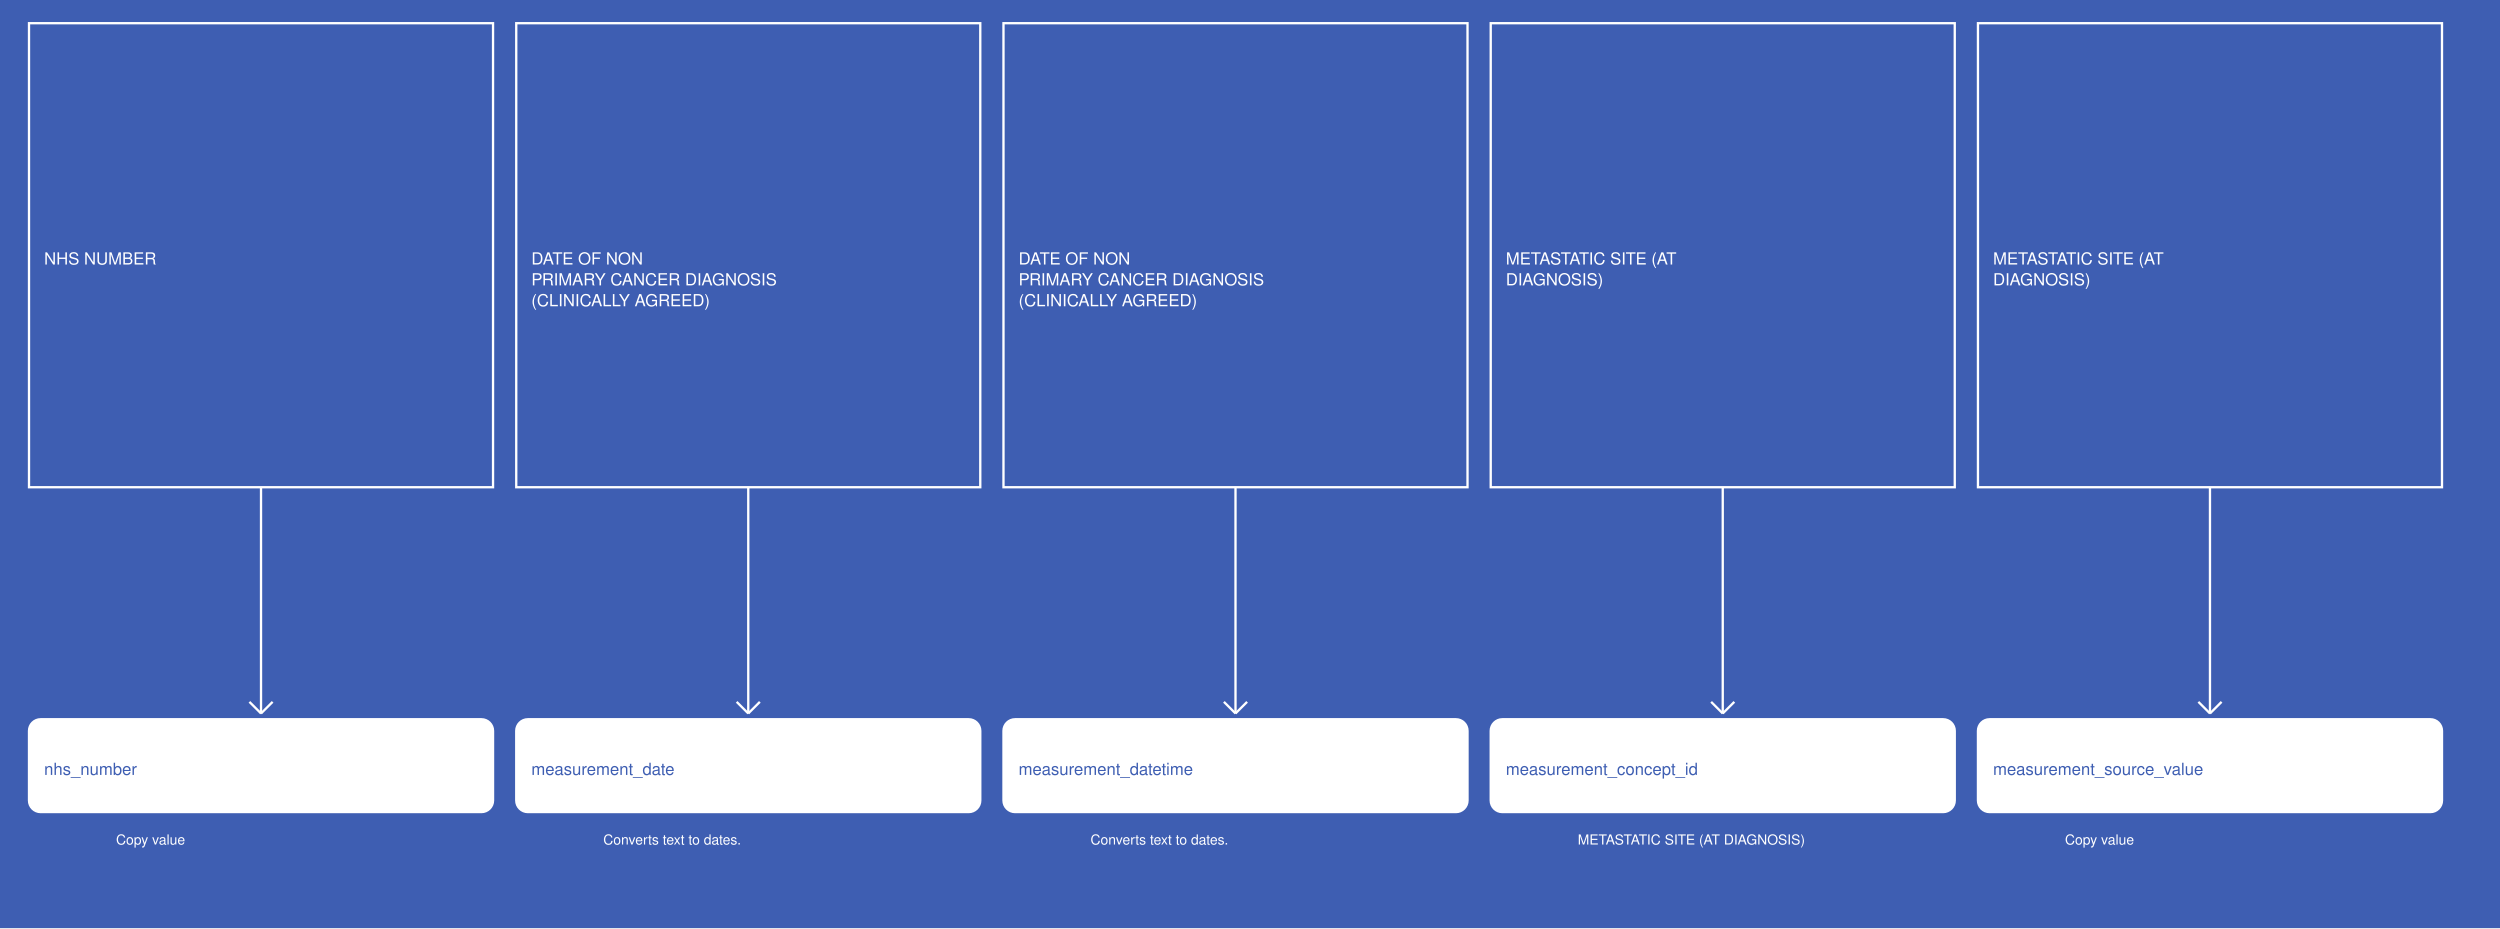
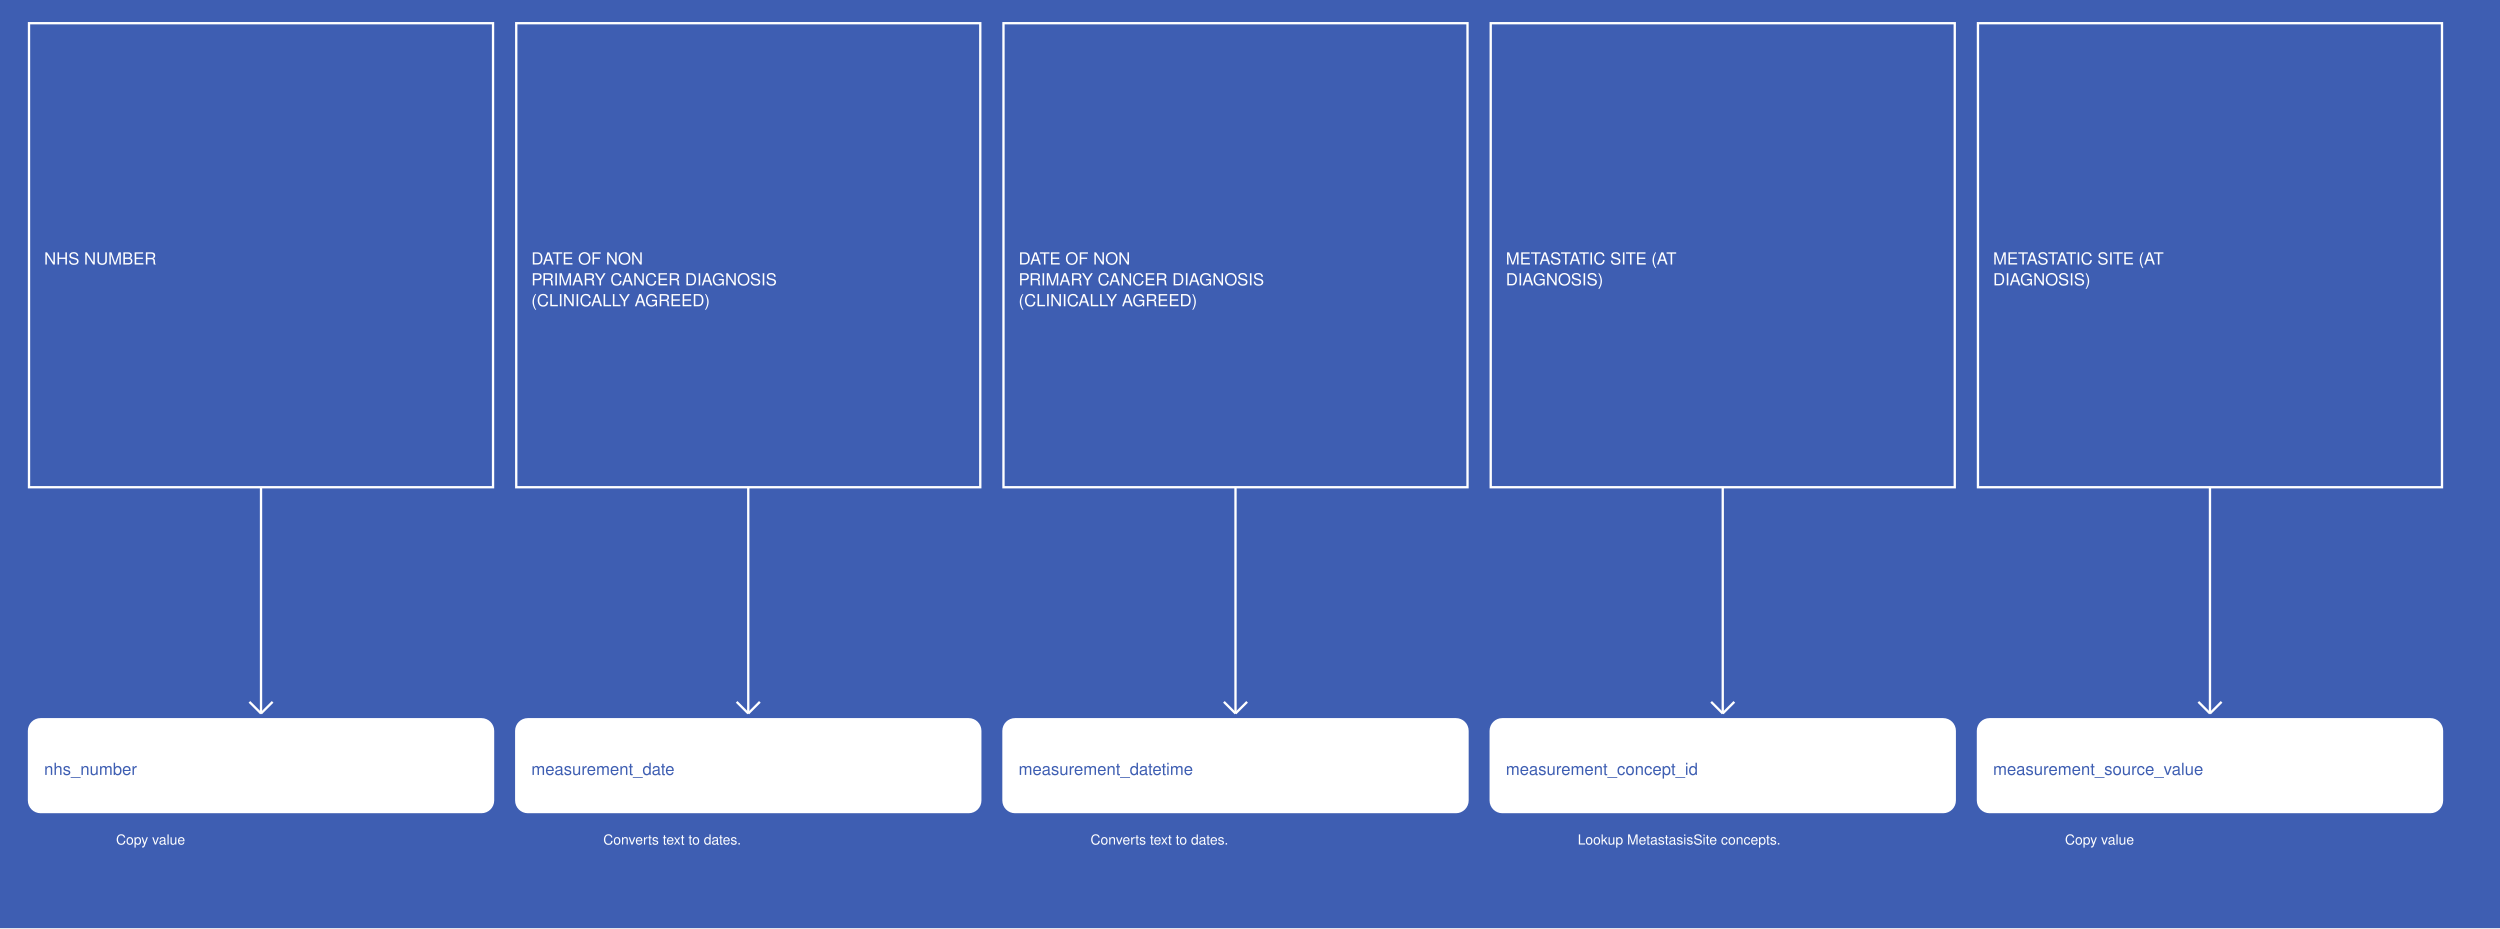
<svg xmlns="http://www.w3.org/2000/svg" width="2155" height="800">
  <rect width="100%" height="100%" fill="#3E5EB2" />
  <g>
    <rect x="25" y="20" width="400" height="400" fill="#3E5EB2" stroke="white" stroke-width="2" />
    <text x="38" y="228" fill="white" font-family="Helvetica" font-size="1.2em" text-anchor="start">NHS NUMBER</text>
  </g>
  <g>
    <line x1="225" y1="420" x2="225" y2="615" stroke="white" stroke-width="2" />
    <line x1="215" y1="605" x2="225" y2="615" stroke="white" stroke-width="2" />
    <line x1="235" y1="605" x2="225" y2="615" stroke="white" stroke-width="2" />
    <text x="100" y="728" fill="white" font-size="1em" font-family="Helvetica">Copy value</text>
  </g>
  <g>
    <rect x="25" y="620" width="400" height="80" fill="white" stroke="white" stroke-width="2" rx="10" />
    <text x="38" y="668" fill="#3E5EB2" font-family="Helvetica" font-size="1.2em" text-anchor="start">nhs_number</text>
  </g>
  <g>
    <rect x="445" y="20" width="400" height="400" fill="#3E5EB2" stroke="white" stroke-width="2" />
    <text x="458" y="228" fill="white" font-family="Helvetica" font-size="1.2em" text-anchor="start">DATE OF NON</text>
    <text x="458" y="246" fill="white" font-family="Helvetica" font-size="1.2em" text-anchor="start">PRIMARY CANCER DIAGNOSIS</text>
    <text x="458" y="264" fill="white" font-family="Helvetica" font-size="1.2em" text-anchor="start">(CLINICALLY AGREED)</text>
  </g>
  <g>
    <line x1="645" y1="420" x2="645" y2="615" stroke="white" stroke-width="2" />
    <line x1="635" y1="605" x2="645" y2="615" stroke="white" stroke-width="2" />
    <line x1="655" y1="605" x2="645" y2="615" stroke="white" stroke-width="2" />
    <text x="520" y="728" fill="white" font-size="1em" font-family="Helvetica">Converts text to dates.</text>
  </g>
  <g>
    <rect x="445" y="620" width="400" height="80" fill="white" stroke="white" stroke-width="2" rx="10" />
    <text x="458" y="668" fill="#3E5EB2" font-family="Helvetica" font-size="1.2em" text-anchor="start">measurement_date</text>
  </g>
  <g>
    <rect x="865" y="20" width="400" height="400" fill="#3E5EB2" stroke="white" stroke-width="2" />
    <text x="878" y="228" fill="white" font-family="Helvetica" font-size="1.2em" text-anchor="start">DATE OF NON</text>
    <text x="878" y="246" fill="white" font-family="Helvetica" font-size="1.2em" text-anchor="start">PRIMARY CANCER DIAGNOSIS</text>
    <text x="878" y="264" fill="white" font-family="Helvetica" font-size="1.2em" text-anchor="start">(CLINICALLY AGREED)</text>
  </g>
  <g>
    <line x1="1065" y1="420" x2="1065" y2="615" stroke="white" stroke-width="2" />
    <line x1="1055" y1="605" x2="1065" y2="615" stroke="white" stroke-width="2" />
    <line x1="1075" y1="605" x2="1065" y2="615" stroke="white" stroke-width="2" />
    <text x="940" y="728" fill="white" font-size="1em" font-family="Helvetica">Converts text to dates.</text>
  </g>
  <g>
    <rect x="865" y="620" width="400" height="80" fill="white" stroke="white" stroke-width="2" rx="10" />
    <text x="878" y="668" fill="#3E5EB2" font-family="Helvetica" font-size="1.2em" text-anchor="start">measurement_datetime</text>
  </g>
  <g>
    <rect x="1285" y="20" width="400" height="400" fill="#3E5EB2" stroke="white" stroke-width="2" />
    <text x="1298" y="228" fill="white" font-family="Helvetica" font-size="1.2em" text-anchor="start">METASTATIC SITE (AT</text>
    <text x="1298" y="246" fill="white" font-family="Helvetica" font-size="1.2em" text-anchor="start">DIAGNOSIS)</text>
  </g>
  <g>
    <line x1="1485" y1="420" x2="1485" y2="615" stroke="white" stroke-width="2" />
    <line x1="1475" y1="605" x2="1485" y2="615" stroke="white" stroke-width="2" />
    <line x1="1495" y1="605" x2="1485" y2="615" stroke="white" stroke-width="2" />
-     <text x="1360" y="728" fill="white" font-size="1em" font-family="Helvetica">METASTATIC SITE (AT DIAGNOSIS)</text>
+     <text x="1360" y="728" fill="white" font-size="1em" font-family="Helvetica">Lookup MetastasisSite concepts.</text>
  </g>
  <g>
    <rect x="1285" y="620" width="400" height="80" fill="white" stroke="white" stroke-width="2" rx="10" />
    <text x="1298" y="668" fill="#3E5EB2" font-family="Helvetica" font-size="1.2em" text-anchor="start">measurement_concept_id</text>
  </g>
  <g>
    <rect x="1705" y="20" width="400" height="400" fill="#3E5EB2" stroke="white" stroke-width="2" />
    <text x="1718" y="228" fill="white" font-family="Helvetica" font-size="1.2em" text-anchor="start">METASTATIC SITE (AT</text>
    <text x="1718" y="246" fill="white" font-family="Helvetica" font-size="1.2em" text-anchor="start">DIAGNOSIS)</text>
  </g>
  <g>
    <line x1="1905" y1="420" x2="1905" y2="615" stroke="white" stroke-width="2" />
    <line x1="1895" y1="605" x2="1905" y2="615" stroke="white" stroke-width="2" />
    <line x1="1915" y1="605" x2="1905" y2="615" stroke="white" stroke-width="2" />
    <text x="1780" y="728" fill="white" font-size="1em" font-family="Helvetica">Copy value</text>
  </g>
  <g>
    <rect x="1705" y="620" width="400" height="80" fill="white" stroke="white" stroke-width="2" rx="10" />
    <text x="1718" y="668" fill="#3E5EB2" font-family="Helvetica" font-size="1.2em" text-anchor="start">measurement_source_value</text>
  </g>
</svg>
